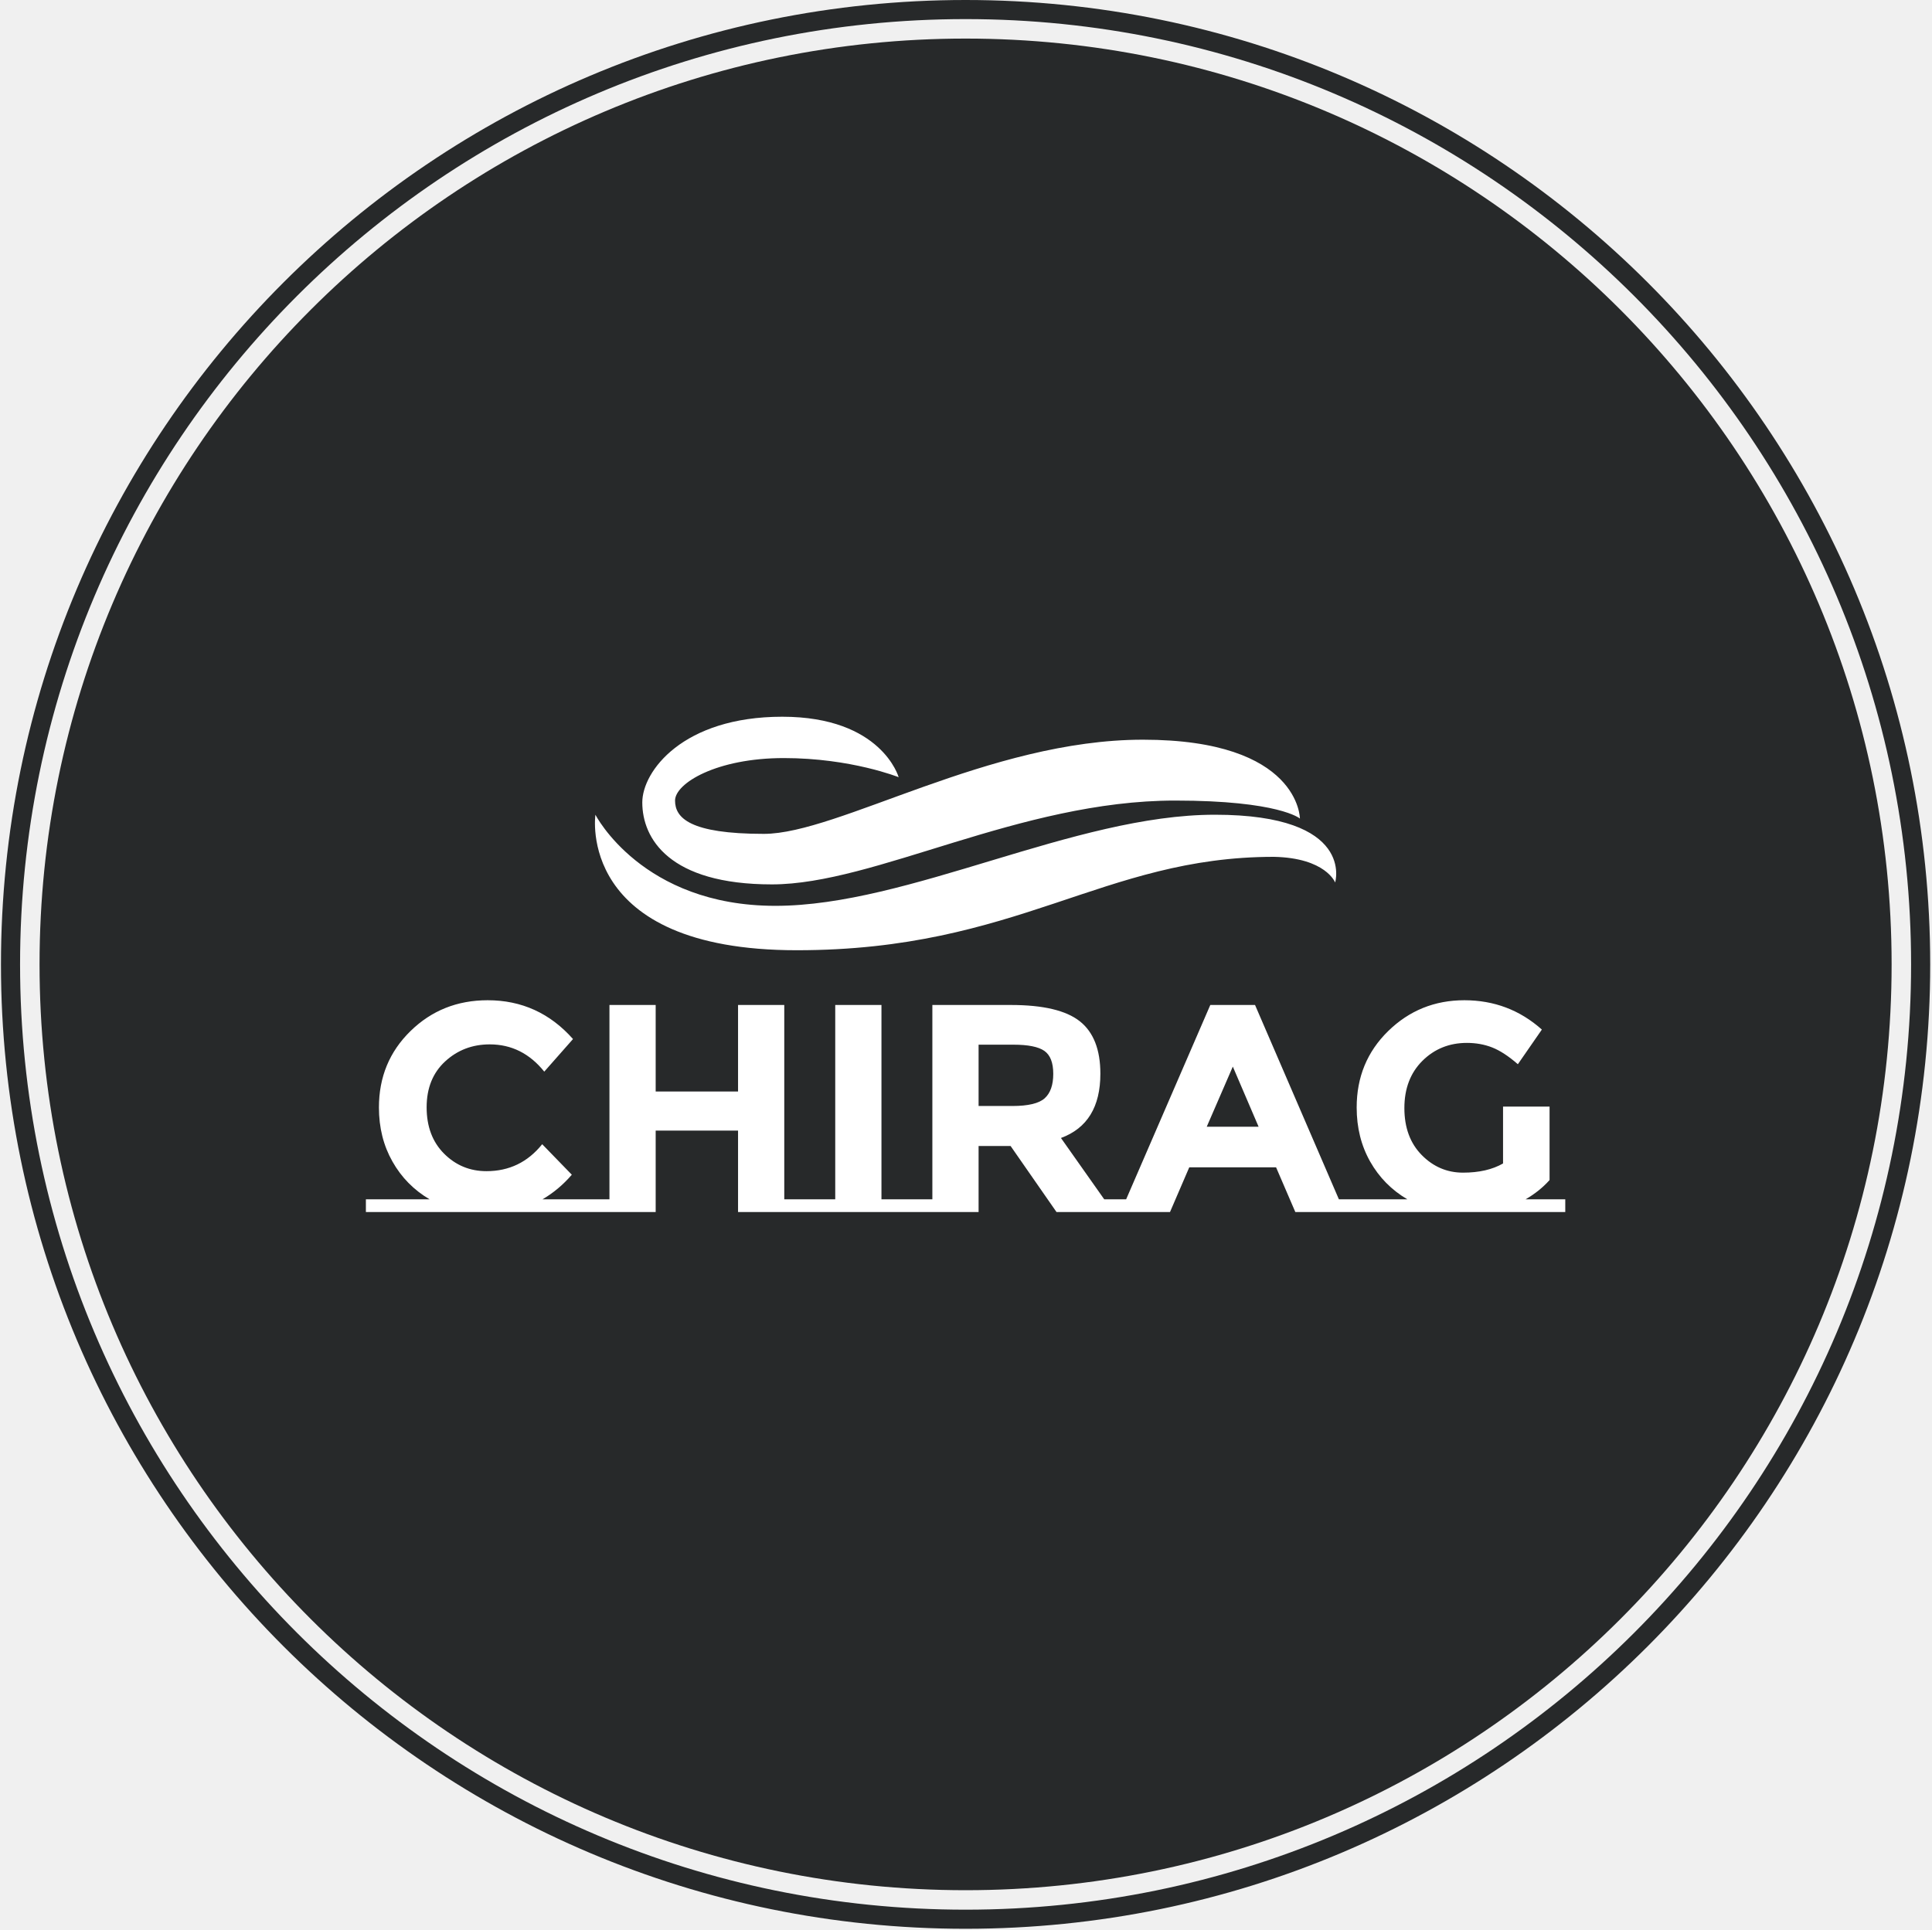
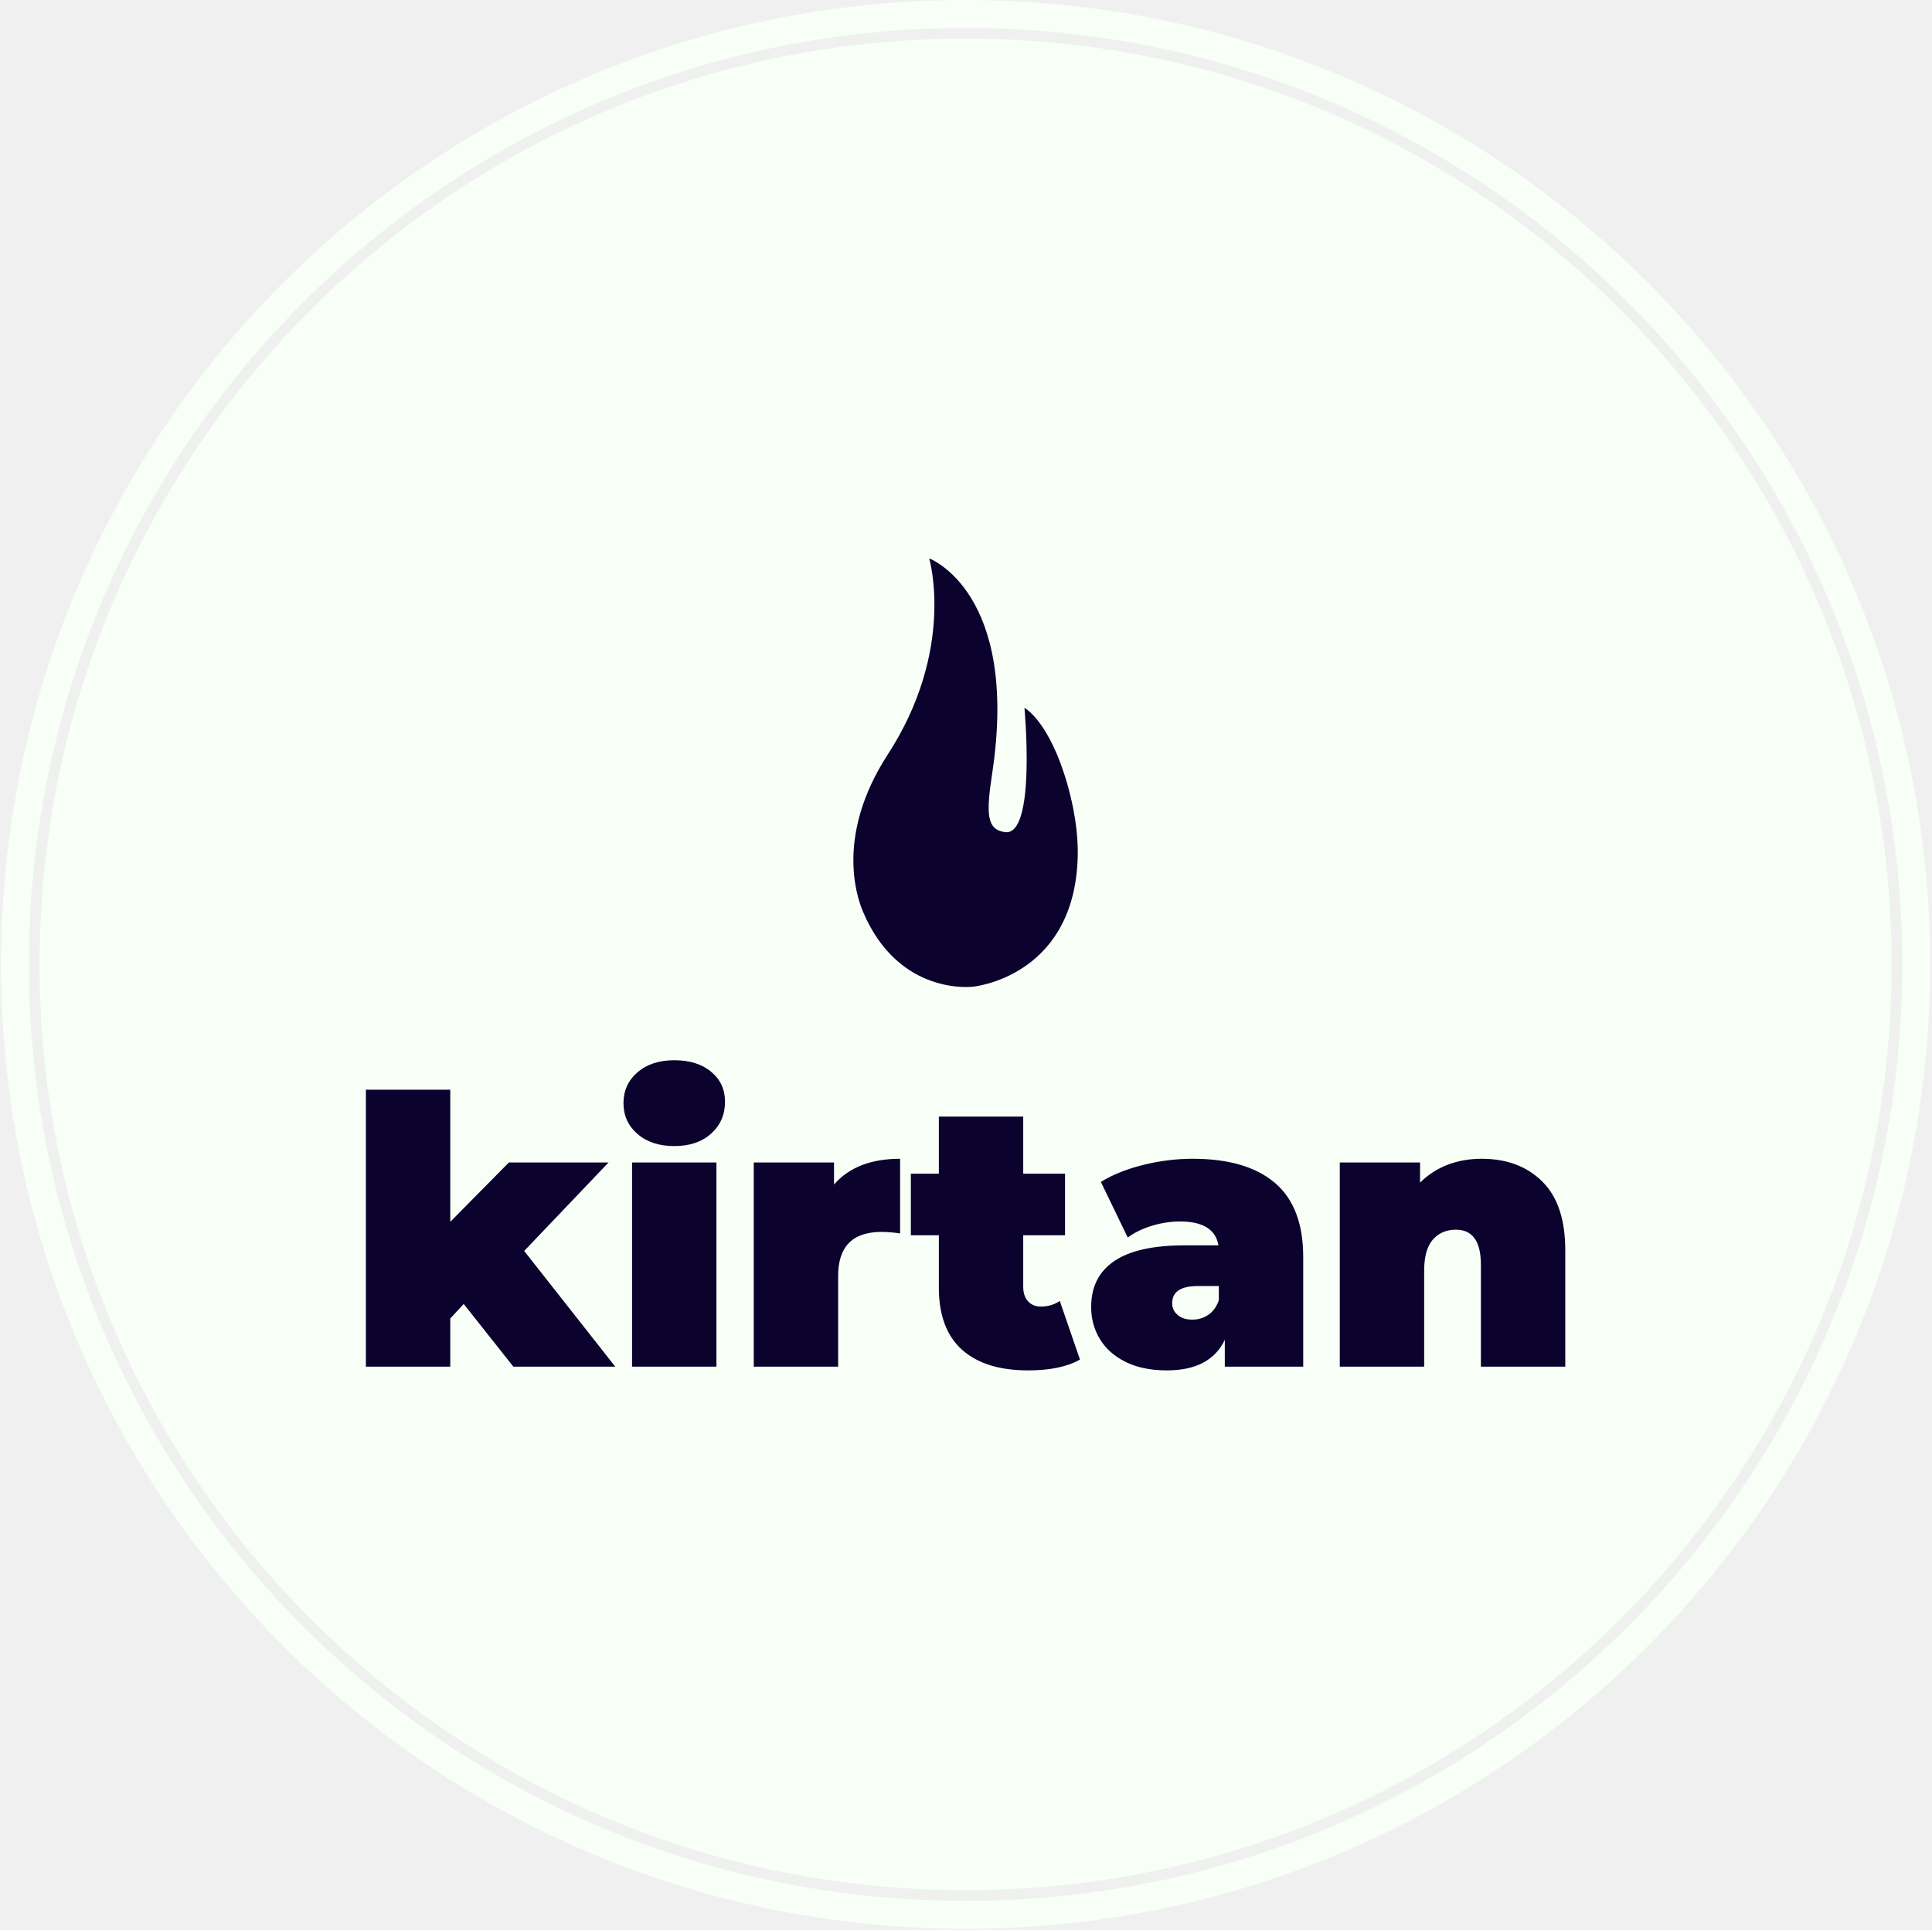
<svg xmlns="http://www.w3.org/2000/svg" version="1.1" width="1000" height="999" viewBox="0 0 1000 999">
  <g transform="matrix(1,0,0,1,-0.2157434,-0.2155277)">
-     <svg viewBox="0 0 343 343" data-background-color="#ffffff" preserveAspectRatio="xMidYMid meet" height="999" width="1000">
+     <svg viewBox="0 0 343 343" data-background-color="#0b022d" preserveAspectRatio="xMidYMid meet" height="999" width="1000">
      <g id="tight-bounds" transform="matrix(1,0,0,1,0.074,0.074)">
        <svg viewBox="0 0 342.852 342.852" height="342.852" width="342.852">
          <g>
            <svg />
          </g>
          <g>
            <svg viewBox="0 0 342.852 342.852" height="342.852" width="342.852">
              <g>
-                 <path d="M0 171.426c0-94.676 76.75-171.426 171.426-171.426 94.676 0 171.426 76.75 171.426 171.426 0 94.676-76.75 171.426-171.426 171.426-94.676 0-171.426-76.75-171.426-171.426zM171.426 339.456c92.801 0 168.03-75.23 168.03-168.03 0-92.801-75.23-168.03-168.03-168.031-92.801 0-168.03 75.23-168.031 168.031 0 92.801 75.23 168.03 168.031 168.03z" data-fill-palette-color="tertiary" fill="#27292a" stroke="transparent" />
-                 <ellipse rx="164.569" ry="164.569" cx="171.426" cy="171.426" fill="#27292a" stroke="transparent" stroke-width="0" fill-opacity="1" data-fill-palette-color="tertiary" />
+                 <path d="M0 171.426c0-94.676 76.75-171.426 171.426-171.426 94.676 0 171.426 76.75 171.426 171.426 0 94.676-76.75 171.426-171.426 171.426-94.676 0-171.426-76.75-171.426-171.426zM171.426 337.88c91.93 0 166.454-74.524 166.454-166.454 0-91.93-74.524-166.454-166.454-166.454-91.93 0-166.454 74.524-166.454 166.454 0 91.93 74.524 166.454 166.454 166.454z" data-fill-palette-color="tertiary" fill="#f7fff7" stroke="transparent" />
+                 <ellipse rx="164.569" ry="164.569" cx="171.426" cy="171.426" fill="#f7fff7" stroke="transparent" stroke-width="0" fill-opacity="1" data-fill-palette-color="tertiary" />
              </g>
-               <g transform="matrix(1,0,0,1,64.84656,127.4029)">
-                 <svg viewBox="0 0 213.158 88.046" height="88.046" width="213.158">
+               <g transform="matrix(1,0,0,1,64.84656,99.25771)">
+                 <svg viewBox="0 0 213.158 144.336" height="144.336" width="213.158">
                  <g>
-                     <svg viewBox="0 0 213.158 88.046" height="88.046" width="213.158">
+                     <svg viewBox="0 0 213.158 144.336" height="144.336" width="213.158">
                      <g>
-                         <svg viewBox="0 0 213.158 88.046" height="88.046" width="213.158">
-                           <g transform="matrix(1,0,0,1,0,50.39553)">
-                             <svg viewBox="0 0 213.158 37.65" height="37.65" width="213.158">
+                         <svg viewBox="0 0 213.158 144.336" height="144.336" width="213.158">
+                           <g transform="matrix(1,0,0,1,0,89.20552)">
+                             <svg viewBox="0 0 213.158 55.131" height="55.131" width="213.158">
                              <g id="textblocktransform">
-                                 <svg viewBox="0 0 213.158 37.65" height="37.65" width="213.158" id="textblock">
+                                 <svg viewBox="0 0 213.158 55.131" height="55.131" width="213.158" id="textblock">
                                  <g>
-                                     <svg viewBox="0 0 213.158 37.65" height="37.65" width="213.158">
+                                     <svg viewBox="0 0 213.158 55.131" height="55.131" width="213.158">
                                      <g transform="matrix(1,0,0,1,0,0)">
-                                         <svg width="213.158" viewBox="0 -35.75 202.39 35.75" height="37.65" data-palette-color="#ffffff">
-                                           <path d="M29.8-2.15L36.8-2.15 36.8 0 0 0 0-2.15 10.75-2.15Q6.75-4.5 4.48-8.53 2.2-12.55 2.2-17.65L2.2-17.65Q2.2-25.35 7.53-30.55 12.85-35.75 20.55-35.75L20.55-35.75Q29.15-35.75 34.95-29.2L34.95-29.2 30.1-23.7Q26.4-28.3 20.9-28.3L20.9-28.3Q16.5-28.3 13.38-25.43 10.25-22.55 10.25-17.68 10.25-12.8 13.2-9.85 16.15-6.9 20.35-6.9L20.35-6.9Q26.1-6.9 29.75-11.45L29.75-11.45 34.75-6.3Q32.55-3.75 29.8-2.15L29.8-2.15ZM70.6-2.15L74.9-2.15 74.9 0 62.8 0 62.8-13.75 48.9-13.75 48.9 0 36.8 0 36.8-2.15 41.1-2.15 41.1-34.95 48.9-34.95 48.9-20.35 62.8-20.35 62.8-34.95 70.6-34.95 70.6-2.15ZM87-2.15L91.3-2.15 91.3 0 74.9 0 74.9-2.15 79.2-2.15 79.2-34.95 87-34.95 87-2.15ZM90.74-2.15L95.59-2.15 95.59-34.95 108.84-34.95Q116.99-34.95 120.47-32.2 123.94-29.45 123.94-23.35L123.94-23.35Q123.94-14.95 117.29-12.5L117.29-12.5 124.59-2.15 129.29-2.15 129.29 0 116.54 0 108.79-11.15 103.39-11.15 103.39 0 90.74 0 90.74-2.15ZM109.09-17.9Q113.09-17.9 114.54-19.2 115.99-20.5 115.99-23.33 115.99-26.15 114.49-27.2 112.99-28.25 109.24-28.25L109.24-28.25 103.39-28.25 103.39-17.9 109.09-17.9ZM164.19-2.15L169.99-2.15 169.99 0 156.84 0 153.59-7.55 138.94-7.55 135.69 0 122.54 0 122.54-2.15 128.29-2.15 142.49-34.95 150.04-34.95 164.19-2.15ZM150.64-14.4L146.29-24.55 141.89-14.4 150.64-14.4ZM195.69-2.15L202.39-2.15 202.39 0 164.89 0 164.89-2.15 175.74-2.15Q171.74-4.5 169.46-8.53 167.19-12.55 167.19-17.65L167.19-17.65Q167.19-25.35 172.51-30.55 177.84-35.75 185.36-35.75 192.89-35.75 198.44-30.8L198.44-30.8 194.39-24.95Q192.04-27 190.06-27.78 188.09-28.55 185.79-28.55L185.79-28.55Q181.34-28.55 178.29-25.53 175.24-22.5 175.24-17.55 175.24-12.6 178.16-9.63 181.09-6.65 185.14-6.65 189.19-6.65 191.89-8.2L191.89-8.2 191.89-17.8 199.74-17.8 199.74-5.4Q198.04-3.5 195.69-2.15L195.69-2.15Z" opacity="1" transform="matrix(1,0,0,1,0,0)" fill="#ffffff" class="undefined-text-0" data-fill-palette-color="quaternary" id="text-0" />
+                                         <svg width="213.158" viewBox="2.5 -41.05 160.64 41.55" height="55.131" data-palette-color="#0b022d">
+                                           <path d="M22.25 0L15.6-8.4 13.8-6.45 13.8 0 2.5 0 2.5-37.1 13.8-37.1 13.8-19.4 21.65-27.35 35-27.35 23.7-15.5 35.9 0 22.25 0ZM38.15 0L38.15-27.35 49.45-27.35 49.45 0 38.15 0ZM43.8-29.55Q40.75-29.55 38.87-31.18 37-32.8 37-35.3L37-35.3Q37-37.8 38.87-39.43 40.75-41.05 43.8-41.05L43.8-41.05Q46.9-41.05 48.75-39.5 50.6-37.95 50.6-35.5L50.6-35.5Q50.6-32.9 48.75-31.23 46.9-29.55 43.8-29.55L43.8-29.55ZM65.2-24.4Q68.2-27.85 74.05-27.85L74.05-27.85 74.05-17.85Q72.7-18.05 71.55-18.05L71.55-18.05Q65.75-18.05 65.75-12.15L65.75-12.15 65.75 0 54.45 0 54.45-27.35 65.2-27.35 65.2-24.4ZM95.44-8.8L98.14-0.95Q95.59 0.5 91.19 0.5L91.19 0.5Q85.44 0.5 82.34-2.27 79.24-5.05 79.24-10.6L79.24-10.6 79.24-17.6 75.49-17.6 75.49-25.85 79.24-25.85 79.24-33.5 90.54-33.5 90.54-25.85 96.14-25.85 96.14-17.6 90.54-17.6 90.54-10.7Q90.54-9.45 91.19-8.75 91.84-8.05 92.89-8.05L92.89-8.05Q94.34-8.05 95.44-8.8L95.44-8.8ZM113.24-27.85Q120.44-27.85 124.24-24.63 128.04-21.4 128.04-14.7L128.04-14.7 128.04 0 117.54 0 117.54-3.6Q115.59 0.5 109.79 0.5L109.79 0.5Q106.54 0.5 104.27-0.63 101.99-1.75 100.82-3.68 99.64-5.6 99.64-8L99.64-8Q99.64-12.05 102.74-14.15 105.84-16.25 112.14-16.25L112.14-16.25 116.69-16.25Q116.14-19.45 111.54-19.45L111.54-19.45Q109.69-19.45 107.79-18.88 105.89-18.3 104.54-17.3L104.54-17.3 100.94-24.75Q103.29-26.2 106.62-27.03 109.94-27.85 113.24-27.85L113.24-27.85ZM113.19-6.3Q114.39-6.3 115.34-6.95 116.29-7.6 116.74-8.9L116.74-8.9 116.74-10.8 113.94-10.8Q110.49-10.8 110.49-8.5L110.49-8.5Q110.49-7.55 111.22-6.93 111.94-6.3 113.19-6.3L113.19-6.3ZM151.94-27.85Q156.99-27.85 160.06-24.8 163.14-21.75 163.14-15.6L163.14-15.6 163.14 0 151.84 0 151.84-13.65Q151.84-18.35 148.49-18.35L148.49-18.35Q146.59-18.35 145.41-17.03 144.24-15.7 144.24-12.85L144.24-12.85 144.24 0 132.94 0 132.94-27.35 143.69-27.35 143.69-24.65Q145.29-26.25 147.39-27.05 149.49-27.85 151.94-27.85L151.94-27.85Z" opacity="1" transform="matrix(1,0,0,1,0,0)" fill="#0b022d" class="undefined-text-0" data-fill-palette-color="quaternary" id="text-0" />
                                        </svg>
                                      </g>
                                    </svg>
                                  </g>
                                </svg>
                              </g>
                            </svg>
                          </g>
-                           <g transform="matrix(1,0,0,1,40.71326,0)">
-                             <svg viewBox="0 0 131.732 41.507" height="41.507" width="131.732">
+                           <g transform="matrix(1,0,0,1,86.63828,0)">
+                             <svg viewBox="0 0 39.882 76.191" height="76.191" width="39.882">
                              <g>
-                                 <svg version="1.1" x="0" y="0" viewBox="10.826 38.092 80.666 25.417" enable-background="new 0 0 100 100" xml:space="preserve" height="41.507" width="131.732" class="icon-icon-0" data-fill-palette-color="quaternary" id="icon-0">
-                                   <path d="M31.376 42.592c-7.333 0-11.834 2.75-11.834 4.625s1.584 3.625 9.667 3.625 24.5-10.25 41.25-10.25c17.083 0.002 17.083 8.583 17.083 8.583s-2.254-1.958-13.583-1.958c-16.917 0-32.667 9.125-43.874 9.125-11.209 0-14.108-5.008-14.108-8.925 0-3.375 4.399-9.325 15.232-9.325s12.667 6.583 12.667 6.583S38.709 42.592 31.376 42.592zM10.876 48.759c0 0-2.167 14.75 21.916 14.75 24.084 0 33.251-10.167 51.918-10.167 5.654 0.12 6.666 2.792 6.666 2.792s2.25-7.375-13.084-7.375c-15.332 0-33.308 9.917-47.832 9.917C15.935 58.676 10.876 48.759 10.876 48.759z" fill="#ffffff" data-fill-palette-color="quaternary" />
+                                 <svg version="1.1" x="0" y="0" viewBox="19.682 3.5 35.573 67.959" enable-background="new 0 0 75 75" xml:space="preserve" height="76.191" width="39.882" class="icon-icon-0" data-fill-palette-color="quaternary" id="icon-0">
+                                   <path d="M21.2 59.5c-1.1-2.6-4.2-12.2 3.8-24.7C36 18 31.7 3.5 31.7 3.5S46 8.8 41.7 37.5c-1 6.5-0.9 9 2 9.4 5 0.7 3.1-19.7 3.1-19.7s3.9 2 6.8 12.1c1.5 5.3 1.8 9.5 1.6 12.5-1 18.1-16.5 19.6-16.5 19.6S26.9 73 21.2 59.5z" fill="#0b022d" data-fill-palette-color="quaternary" />
                                </svg>
                              </g>
                            </svg>
                          </g>
                          <g />
                        </svg>
                      </g>
                    </svg>
                  </g>
                </svg>
              </g>
            </svg>
          </g>
          <defs />
        </svg>
        <rect width="342.852" height="342.852" fill="none" stroke="none" visibility="hidden" />
      </g>
    </svg>
  </g>
</svg>
